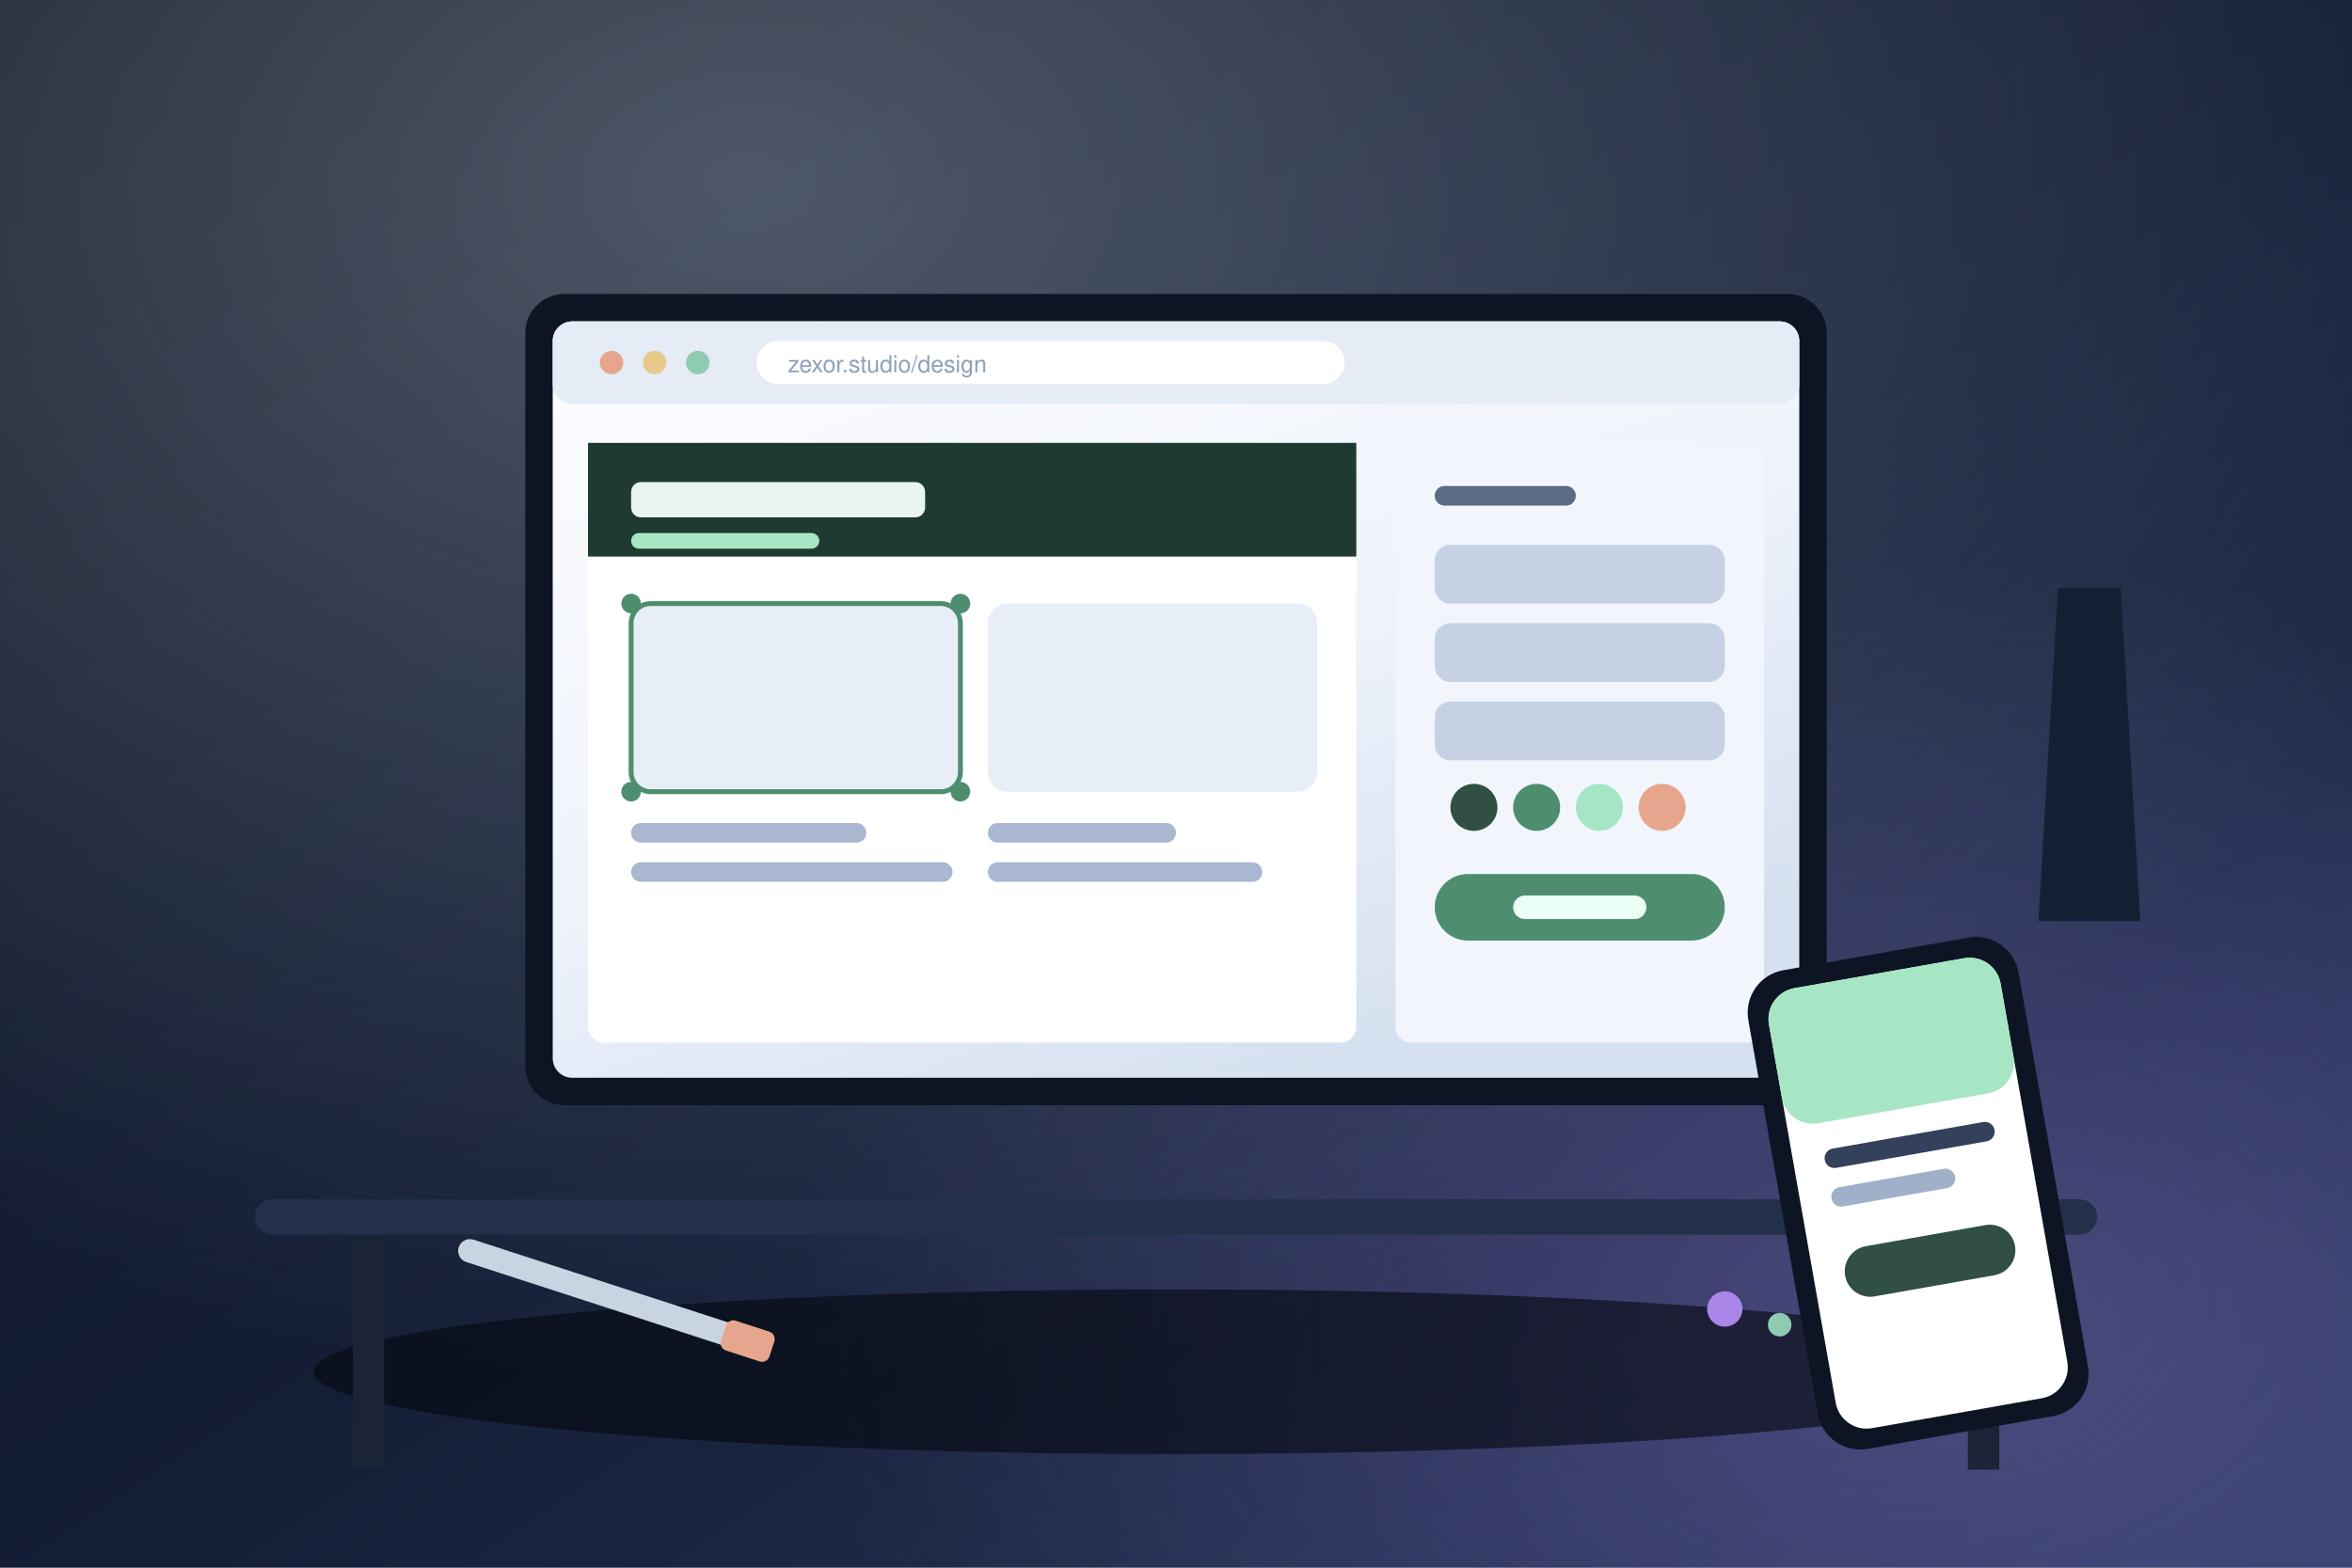
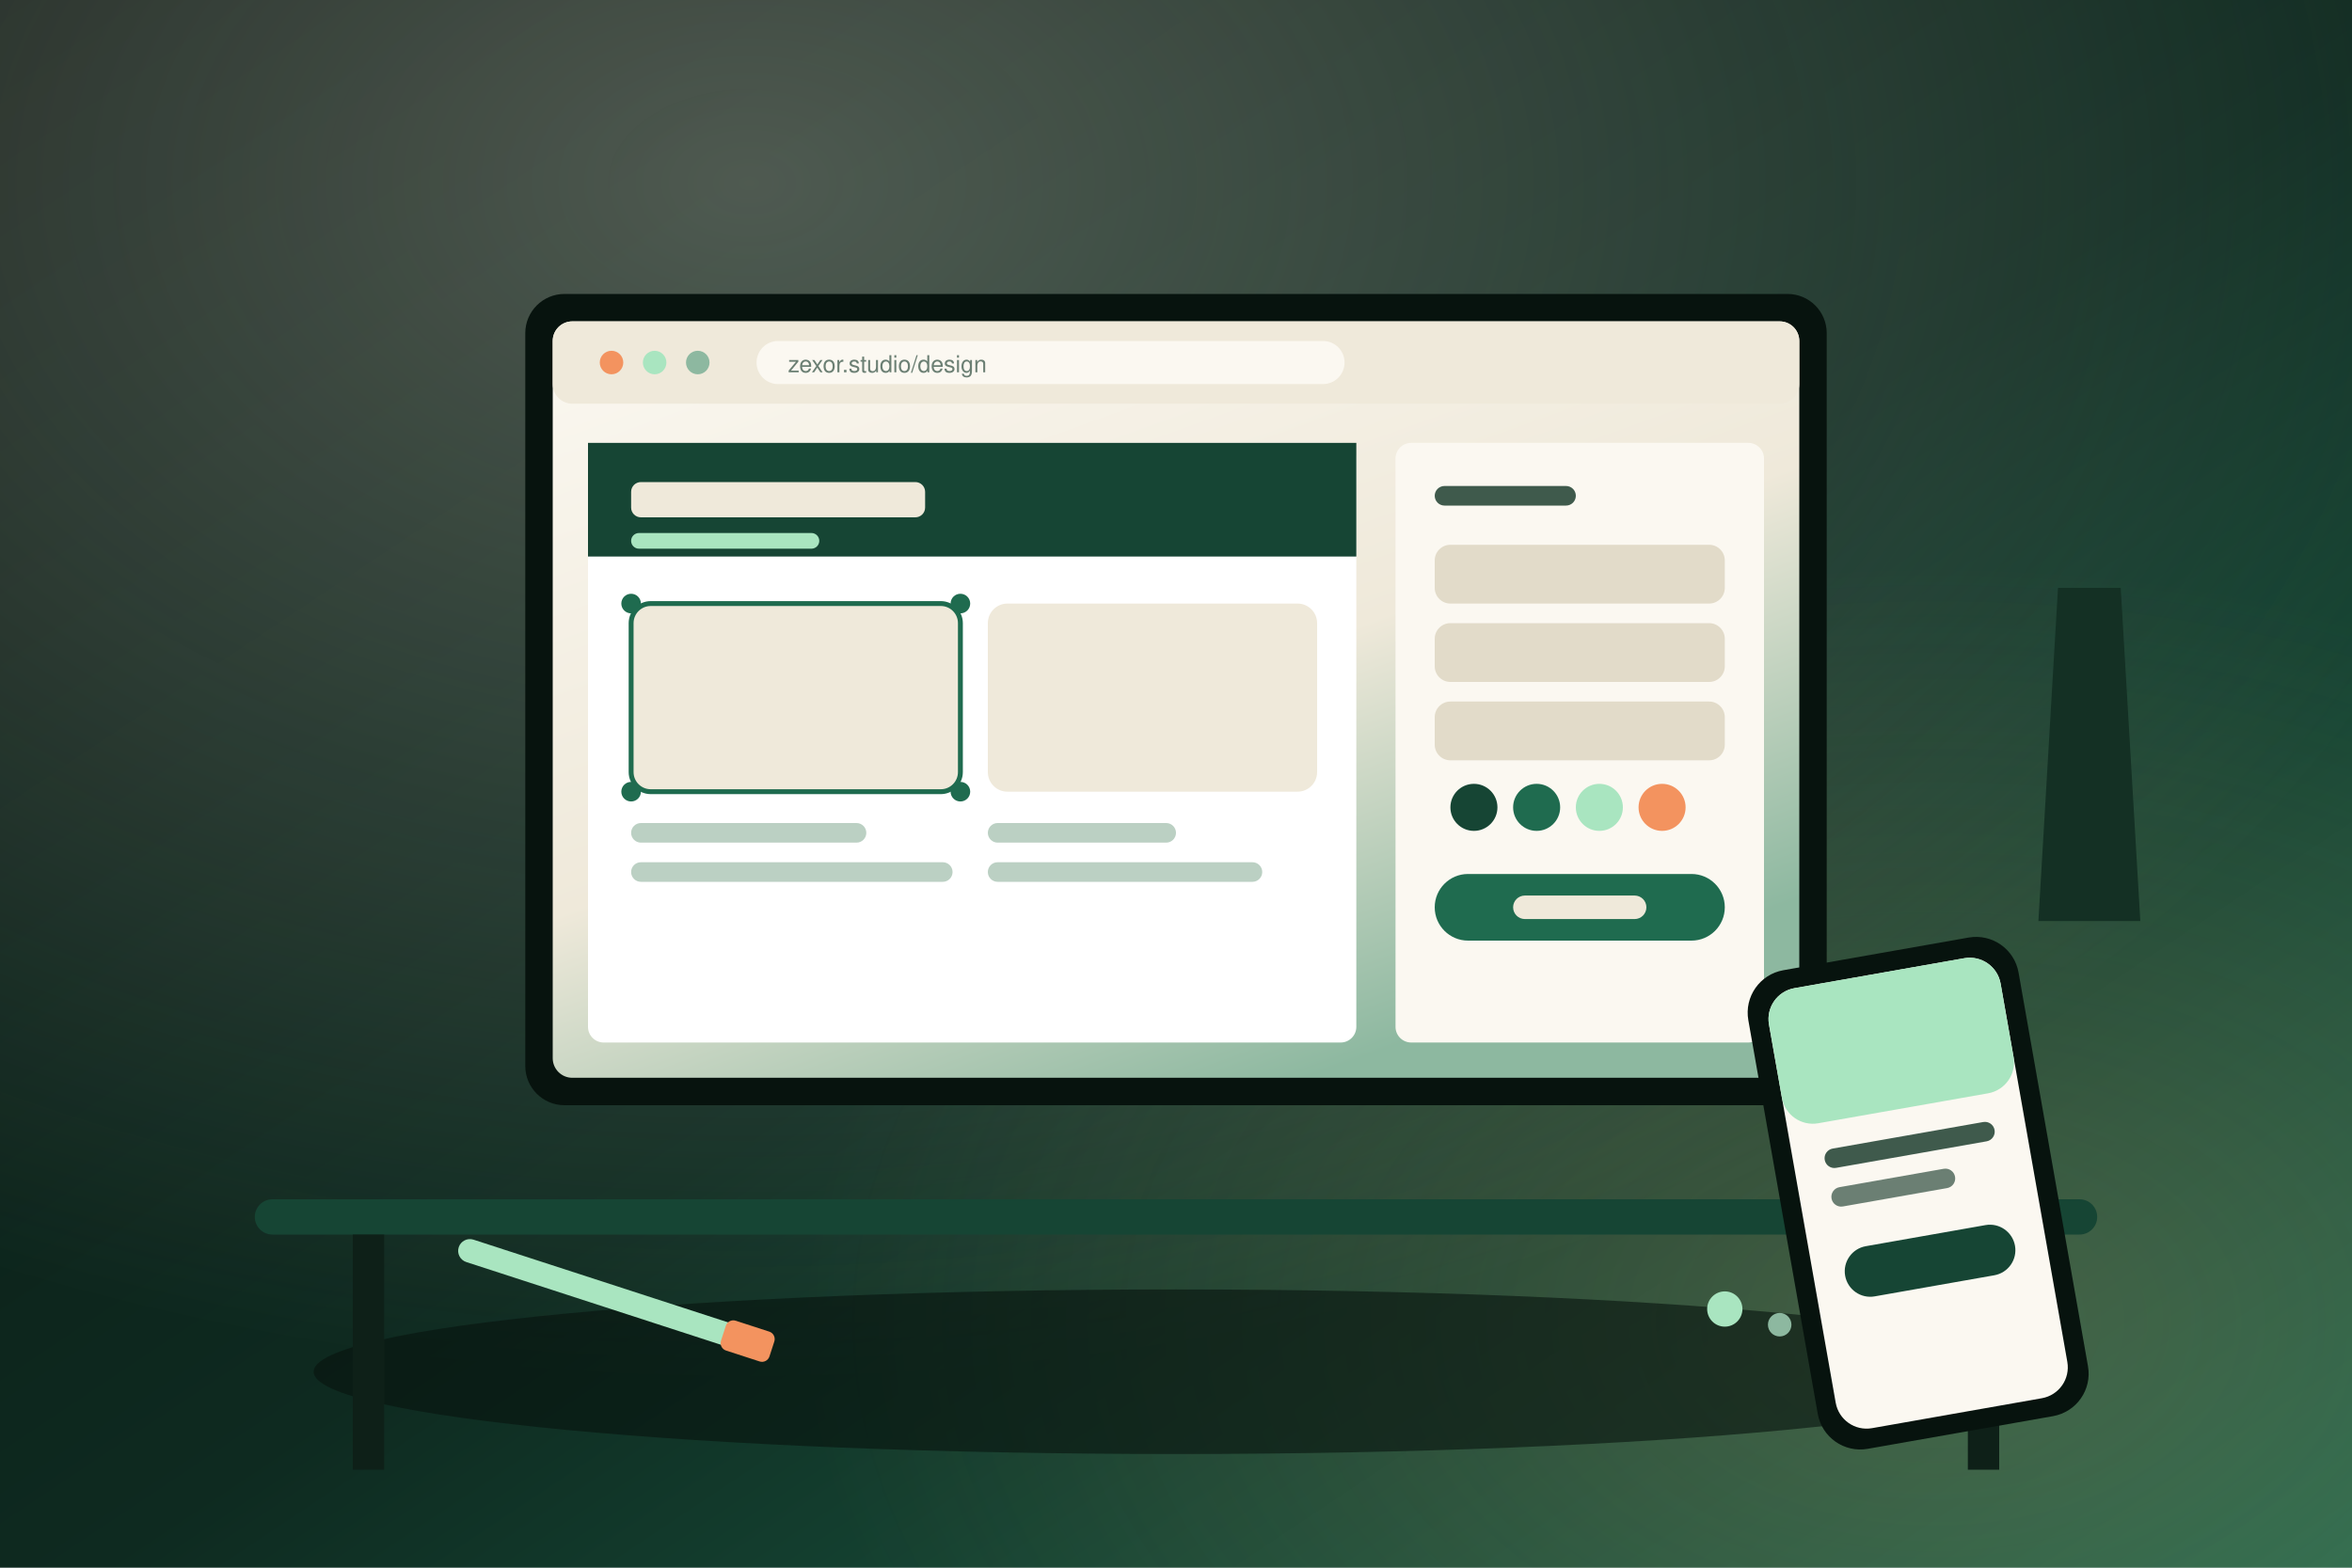
<svg xmlns="http://www.w3.org/2000/svg" viewBox="0 0 1200 800" preserveAspectRatio="xMidYMid slice" role="img" aria-label="ZEXOR digital design studio workspace">
  <defs>
    <linearGradient id="st-bg" x1="0" y1="0" x2="1" y2="1">
-       <stop offset="0%" stop-color="#0a0f1c" />
-       <stop offset="52%" stop-color="#141e36" />
-       <stop offset="100%" stop-color="#2a3a60" />
+       <stop offset="0%" stop-color="#07130E" />
+       <stop offset="52%" stop-color="#0E2A20" />
+       <stop offset="100%" stop-color="#1F6B4F" />
    </linearGradient>
    <radialGradient id="st-key" cx="32%" cy="12%" r="76%">
-       <stop offset="0%" stop-color="#e2f1ff" stop-opacity="0.3" />
-       <stop offset="100%" stop-color="#e2f1ff" stop-opacity="0" />
+       <stop offset="0%" stop-color="#EFE9DA" stop-opacity="0.3" />
+       <stop offset="100%" stop-color="#EFE9DA" stop-opacity="0" />
    </radialGradient>
-     <radialGradient id="st-violet" cx="82%" cy="84%" r="48%">
-       <stop offset="0%" stop-color="#a986e8" stop-opacity="0.3" />
-       <stop offset="100%" stop-color="#a986e8" stop-opacity="0" />
+     <radialGradient id="st-apricot" cx="82%" cy="84%" r="48%">
+       <stop offset="0%" stop-color="#F3935F" stop-opacity="0.2" />
+       <stop offset="100%" stop-color="#F3935F" stop-opacity="0" />
    </radialGradient>
    <linearGradient id="st-screen" x1="0" y1="0" x2="0.6" y2="1">
-       <stop offset="0%" stop-color="#fdfdff" />
-       <stop offset="58%" stop-color="#eef3fb" />
-       <stop offset="100%" stop-color="#d5e0f0" />
+       <stop offset="0%" stop-color="#FBF8F1" />
+       <stop offset="58%" stop-color="#EFE9DA" />
+       <stop offset="100%" stop-color="#8DB8A0" />
    </linearGradient>
    <linearGradient id="st-metal" x1="0" y1="0" x2="0" y2="1">
-       <stop offset="0%" stop-color="#c9d4e2" />
-       <stop offset="100%" stop-color="#7c889c" />
+       <stop offset="0%" stop-color="#A9E5C0" />
+       <stop offset="100%" stop-color="#3F5A4C" />
    </linearGradient>
  </defs>
  <rect width="1200" height="800" fill="url(#st-bg)" />
  <rect width="1200" height="800" fill="url(#st-key)" />
-   <rect width="1200" height="800" fill="url(#st-violet)" />
-   <ellipse cx="600" cy="700" rx="440" ry="42" fill="#03060d" opacity="0.6" />
-   <rect x="130" y="612" width="940" height="18" rx="9" fill="#22304a" />
-   <rect x="180" y="630" width="16" height="120" fill="#1a2436" />
-   <rect x="1004" y="630" width="16" height="120" fill="#1a2436" />
-   <rect x="268" y="150" width="664" height="414" rx="20" fill="#0d1524" />
+   <rect width="1200" height="800" fill="url(#st-apricot)" />
+   <ellipse cx="600" cy="700" rx="440" ry="42" fill="#07130E" opacity="0.6" />
+   <rect x="130" y="612" width="940" height="18" rx="9" fill="#164534" />
+   <rect x="180" y="630" width="16" height="120" fill="#0E2018" />
+   <rect x="1004" y="630" width="16" height="120" fill="#0E2018" />
+   <rect x="268" y="150" width="664" height="414" rx="20" fill="#07130E" />
  <rect x="282" y="164" width="636" height="386" rx="10" fill="url(#st-screen)" />
-   <rect x="282" y="164" width="636" height="42" rx="10" fill="#e5ecf6" />
-   <circle cx="312" cy="185" r="6" fill="#e6a68e" />
-   <circle cx="334" cy="185" r="6" fill="#e8c98a" />
-   <circle cx="356" cy="185" r="6" fill="#8fcbb0" />
-   <rect x="386" y="174" width="300" height="22" rx="11" fill="#ffffff" />
-   <text x="402" y="190" font-family="Helvetica, Arial, sans-serif" font-size="12" fill="#8ea0b8">zexor.studio/design</text>
-   <path d="M1050 300 L1082 300 L1092 470 L1040 470 Z" fill="#151f33" />
-   <rect x="300" y="226" width="392" height="306" rx="8" fill="#ffffff" />
-   <rect x="300" y="226" width="392" height="58" fill="#1f3b31" />
-   <rect x="322" y="246" width="150" height="18" rx="5" fill="#e9f6f0" />
-   <rect x="322" y="272" width="96" height="8" rx="4" fill="#a6e6c4" />
-   <g fill="#e8eef8">
+   <rect x="282" y="164" width="636" height="42" rx="10" fill="#EFE9DA" />
+   <circle cx="312" cy="185" r="6" fill="#F3935F" />
+   <circle cx="334" cy="185" r="6" fill="#A9E5C0" />
+   <circle cx="356" cy="185" r="6" fill="#8DB8A0" />
+   <rect x="386" y="174" width="300" height="22" rx="11" fill="#FBF8F1" />
+   <text x="402" y="190" font-family="Helvetica, Arial, sans-serif" font-size="12" fill="#6B7F73">zexor.studio/design</text>
+   <path d="M1050 300 L1082 300 L1092 470 L1040 470 Z" fill="#143024" />
+   <rect x="300" y="226" width="392" height="306" rx="8" fill="#FFFFFF" />
+   <rect x="300" y="226" width="392" height="58" fill="#164534" />
+   <rect x="322" y="246" width="150" height="18" rx="5" fill="#EFE9DA" />
+   <rect x="322" y="272" width="96" height="8" rx="4" fill="#A9E5C0" />
+   <g fill="#EFE9DA">
    <rect x="322" y="308" width="168" height="96" rx="10" />
    <rect x="504" y="308" width="168" height="96" rx="10" />
  </g>
-   <g fill="#a9b8d0">
+   <g fill="#BBD0C3">
    <rect x="322" y="420" width="120" height="10" rx="5" />
    <rect x="322" y="440" width="164" height="10" rx="5" />
    <rect x="504" y="420" width="96" height="10" rx="5" />
    <rect x="504" y="440" width="140" height="10" rx="5" />
  </g>
-   <g fill="none" stroke="#4e8e6f" stroke-width="2.5">
+   <g fill="none" stroke="#1F6B4F" stroke-width="2.5">
    <rect x="322" y="308" width="168" height="96" rx="10" />
  </g>
-   <g fill="#4e8e6f">
+   <g fill="#1F6B4F">
    <circle cx="322" cy="308" r="5" />
    <circle cx="490" cy="308" r="5" />
    <circle cx="322" cy="404" r="5" />
    <circle cx="490" cy="404" r="5" />
  </g>
-   <rect x="712" y="226" width="188" height="306" rx="8" fill="#f2f6fc" />
-   <rect x="732" y="248" width="72" height="10" rx="5" fill="#5b6b86" />
-   <g fill="#c6d2e4">
+   <rect x="712" y="226" width="188" height="306" rx="8" fill="#FBF8F1" />
+   <rect x="732" y="248" width="72" height="10" rx="5" fill="#3F5A4C" />
+   <g fill="#E2DBC9">
    <rect x="732" y="278" width="148" height="30" rx="8" />
    <rect x="732" y="318" width="148" height="30" rx="8" />
    <rect x="732" y="358" width="148" height="30" rx="8" />
  </g>
  <g>
-     <circle cx="752" cy="412" r="12" fill="#314f43" />
-     <circle cx="784" cy="412" r="12" fill="#4e8e6f" />
-     <circle cx="816" cy="412" r="12" fill="#a6e6c4" />
-     <circle cx="848" cy="412" r="12" fill="#e6a68e" />
+     <circle cx="752" cy="412" r="12" fill="#164534" />
+     <circle cx="784" cy="412" r="12" fill="#1F6B4F" />
+     <circle cx="816" cy="412" r="12" fill="#A9E5C0" />
+     <circle cx="848" cy="412" r="12" fill="#F3935F" />
  </g>
-   <rect x="732" y="446" width="148" height="34" rx="17" fill="#4e8e6f" />
-   <rect x="772" y="457" width="68" height="12" rx="6" fill="#eafff6" />
+   <rect x="732" y="446" width="148" height="34" rx="17" fill="#1F6B4F" />
+   <rect x="772" y="457" width="68" height="12" rx="6" fill="#EFE9DA" />
  <g transform="rotate(-10 968 560)">
-     <rect x="900" y="486" width="140" height="248" rx="22" fill="#0d1524" />
-     <rect x="910" y="496" width="120" height="228" rx="16" fill="#ffffff" />
-     <rect x="910" y="496" width="120" height="70" rx="16" fill="#a6e6c4" />
-     <rect x="926" y="580" width="88" height="10" rx="5" fill="#33415c" />
-     <rect x="926" y="600" width="64" height="10" rx="5" fill="#9fb0c8" />
-     <rect x="926" y="632" width="88" height="26" rx="13" fill="#314f43" />
+     <rect x="900" y="486" width="140" height="248" rx="22" fill="#07130E" />
+     <rect x="910" y="496" width="120" height="228" rx="16" fill="#FBF8F1" />
+     <rect x="910" y="496" width="120" height="70" rx="16" fill="#A9E5C0" />
+     <rect x="926" y="580" width="88" height="10" rx="5" fill="#3F5A4C" />
+     <rect x="926" y="600" width="64" height="10" rx="5" fill="#6B7F73" />
+     <rect x="926" y="632" width="88" height="26" rx="13" fill="#164534" />
  </g>
  <g transform="rotate(18 300 660)">
-     <rect x="230" y="652" width="150" height="12" rx="6" fill="#c9d4e2" />
-     <rect x="372" y="650" width="26" height="16" rx="4" fill="#e6a68e" />
+     <rect x="230" y="652" width="150" height="12" rx="6" fill="#A9E5C0" />
+     <rect x="372" y="650" width="26" height="16" rx="4" fill="#F3935F" />
  </g>
-   <circle cx="880" cy="668" r="9" fill="#a986e8" />
-   <circle cx="908" cy="676" r="6" fill="#8fcbb0" />
+   <circle cx="880" cy="668" r="9" fill="#A9E5C0" />
+   <circle cx="908" cy="676" r="6" fill="#8DB8A0" />
</svg>
